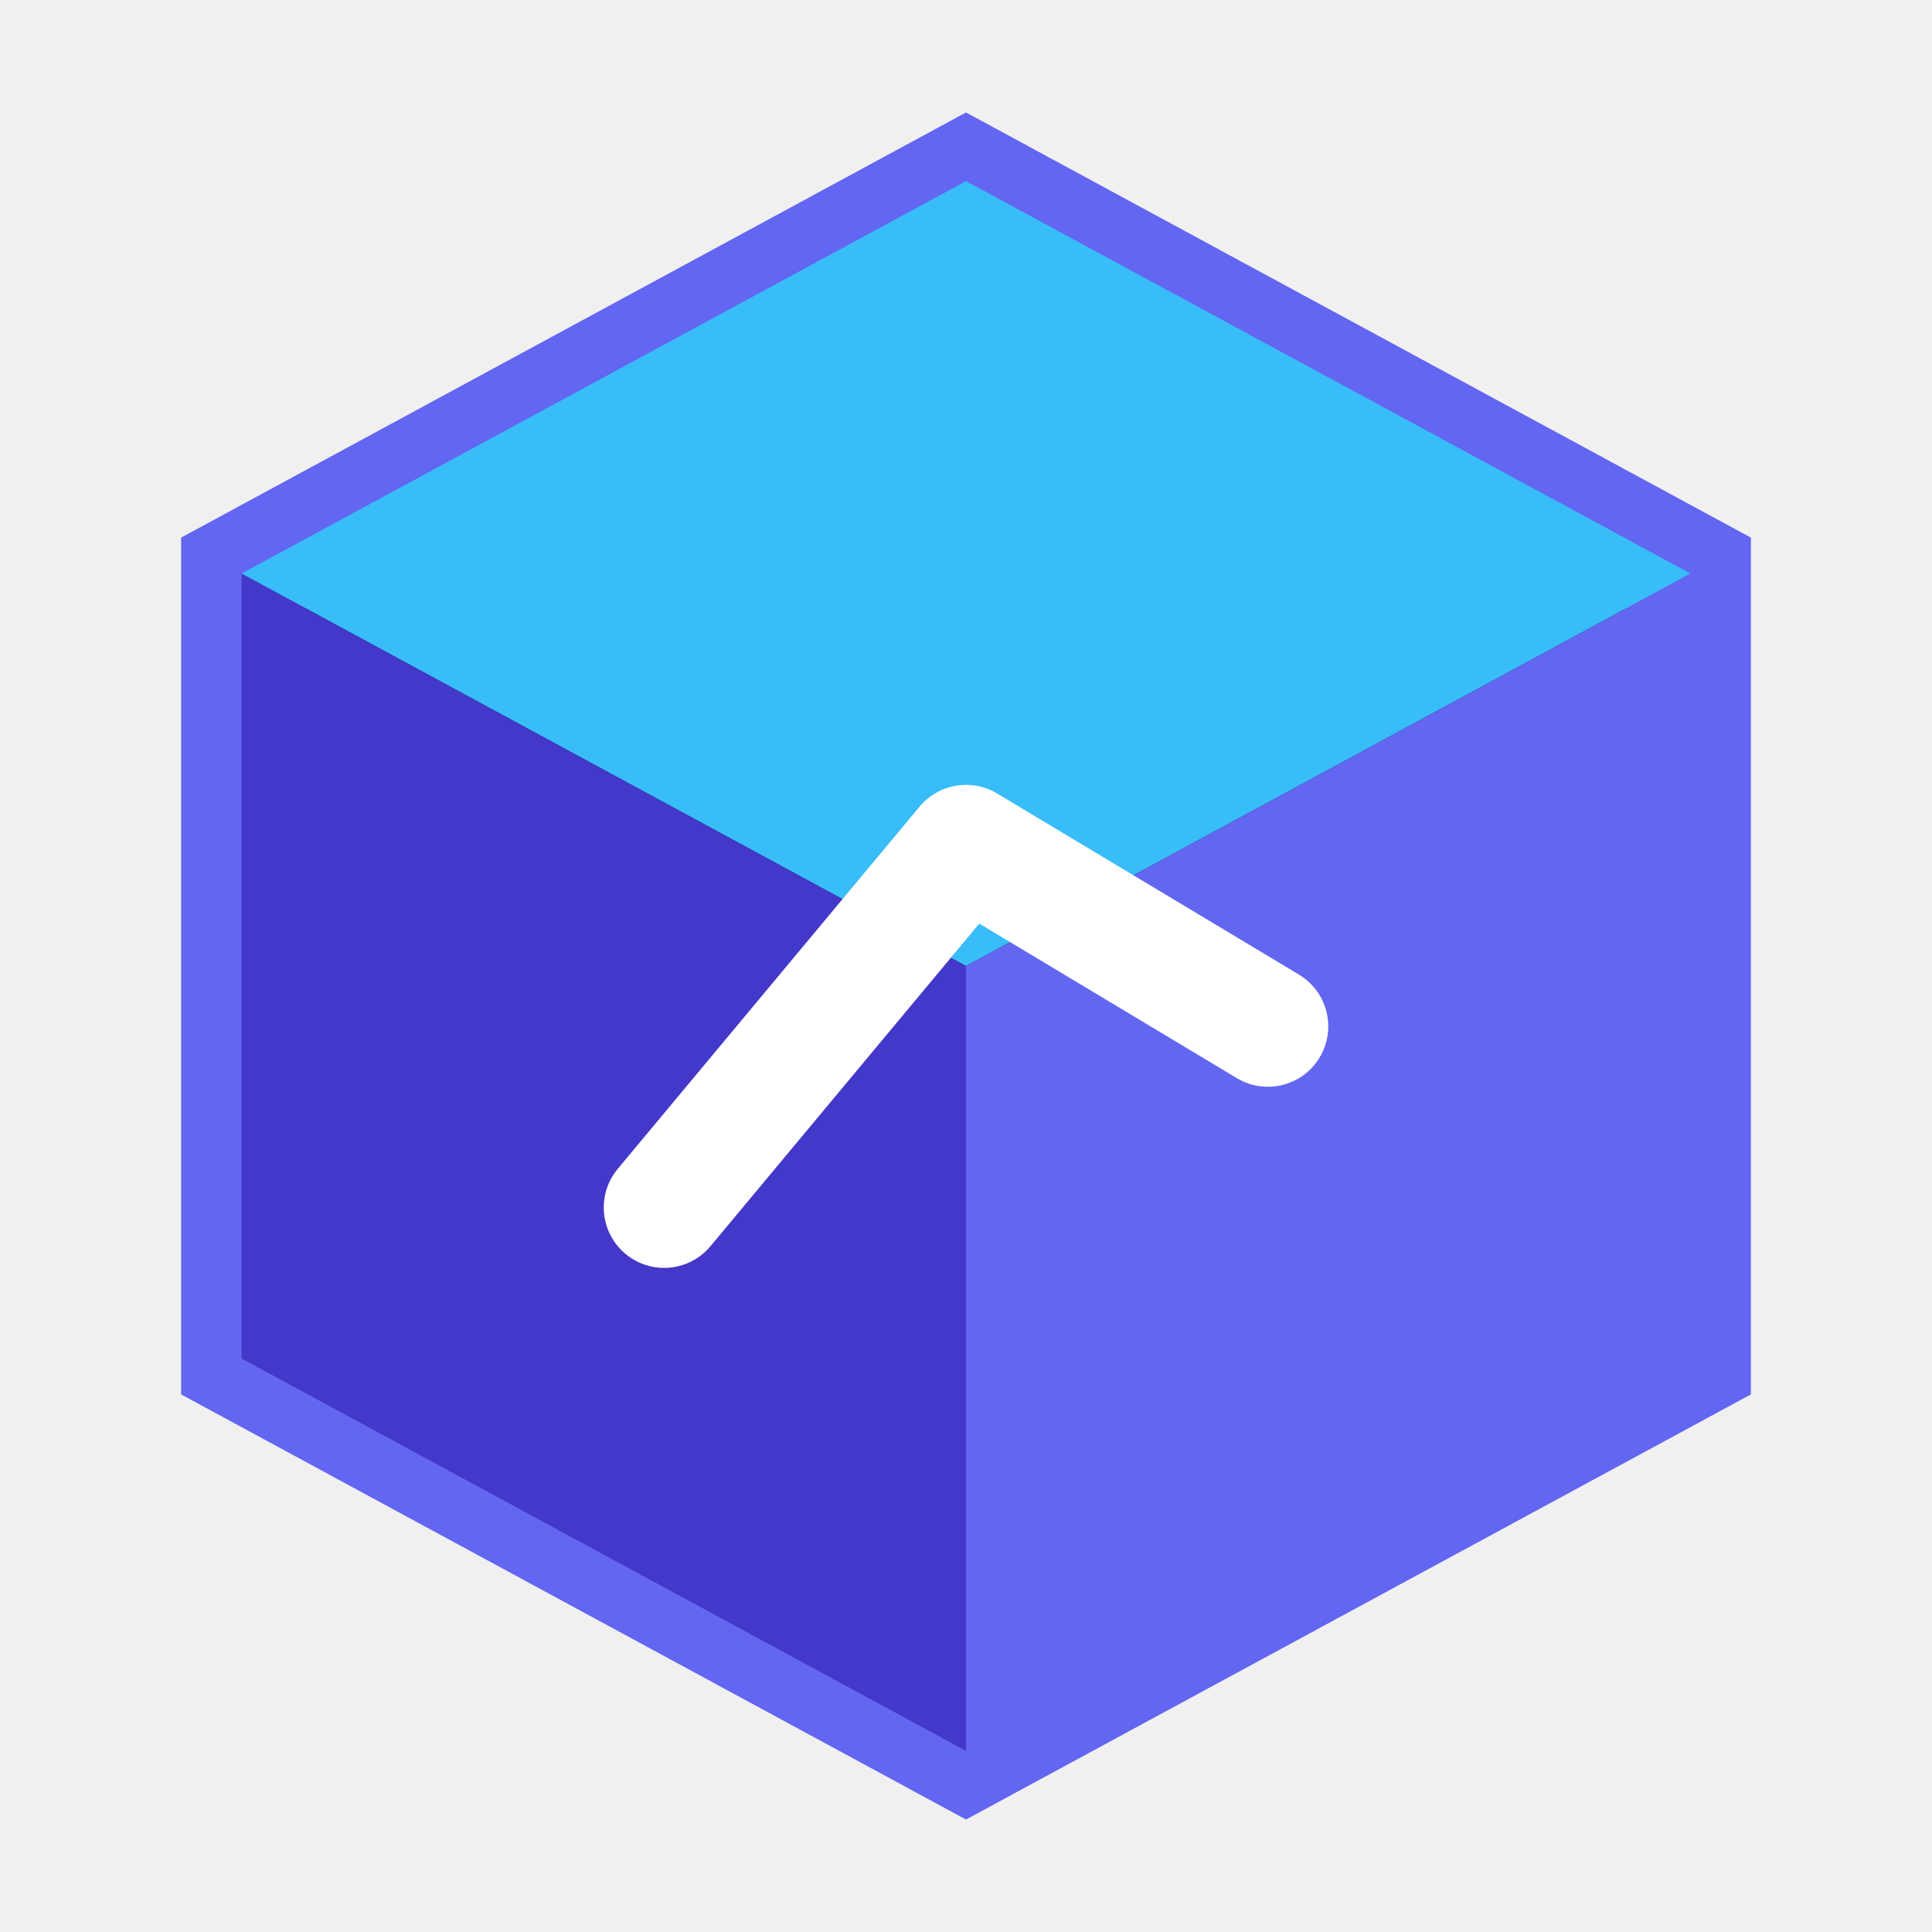
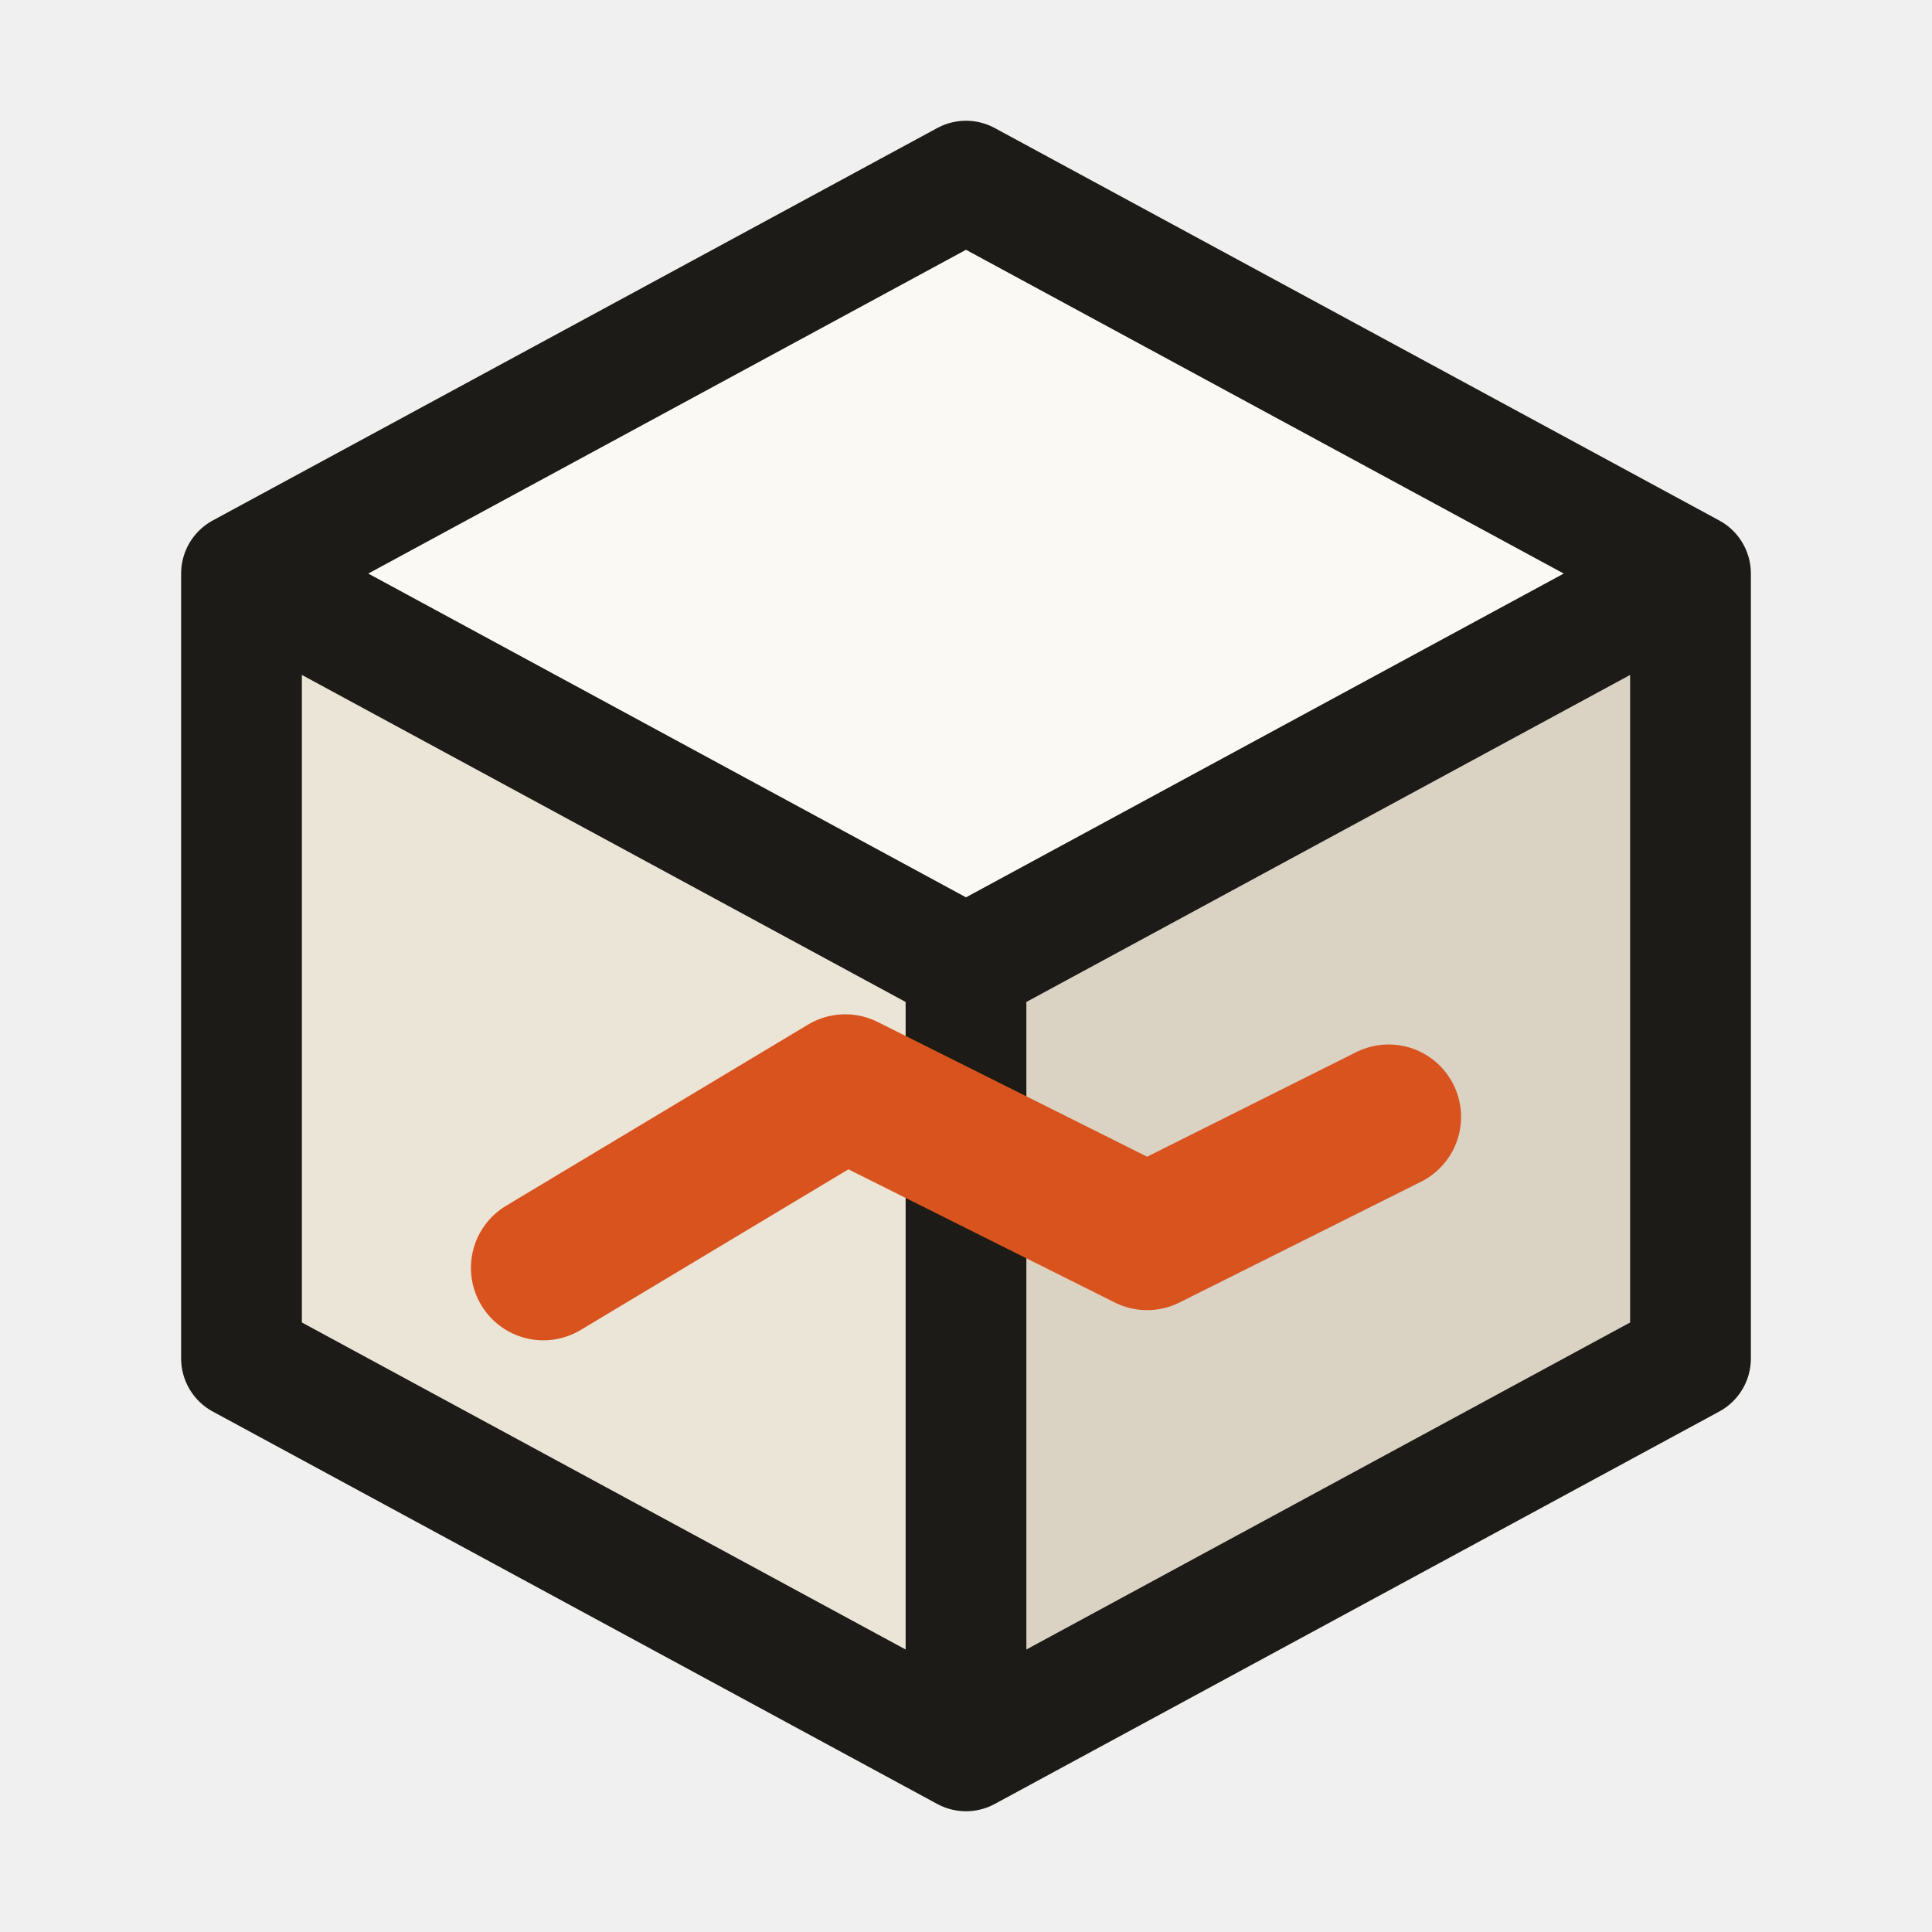
<svg xmlns="http://www.w3.org/2000/svg" viewBox="0 0 32 32" fill="none">
-   <path d="M16 3L28 9.5V22.5L16 29L4 22.5V9.5L16 3Z" fill="#0f172a" stroke="#6366f1" stroke-width="2" />
-   <path d="M16 3L28 9.5L16 16L4 9.5L16 3Z" fill="#38bdf8" />
-   <path d="M4 9.5L16 16V29L4 22.5V9.5Z" fill="#4338ca" />
-   <path d="M28 9.5L16 16V29L28 22.5V9.5Z" fill="#6366f1" />
-   <path d="M11 20L16 14L21 17" stroke="#ffffff" stroke-width="2" stroke-linecap="round" stroke-linejoin="round" />
+   <path d="M16 16L4 9.5V22.5L16 29V16Z" fill="#EBE5D7" />
+   <path d="M16 16L28 9.5V22.5L16 29V16Z" fill="#DAD3C4" />
+   <path d="M16 3L28 9.5L16 16L4 9.5L16 3Z" fill="#FBF9F4" />
+   <path d="M16 3L28 9.5V22.5L16 29L4 22.5V9.5L16 3Z M4 9.5L16 16L28 9.5 M16 16V29" stroke="#1C1B18" stroke-width="2" stroke-linejoin="round" />
+   <path d="M9 21L14 18L19 20.5L23 18.5" stroke="#D9531E" stroke-width="2.4" stroke-linecap="round" stroke-linejoin="round" />
</svg>
